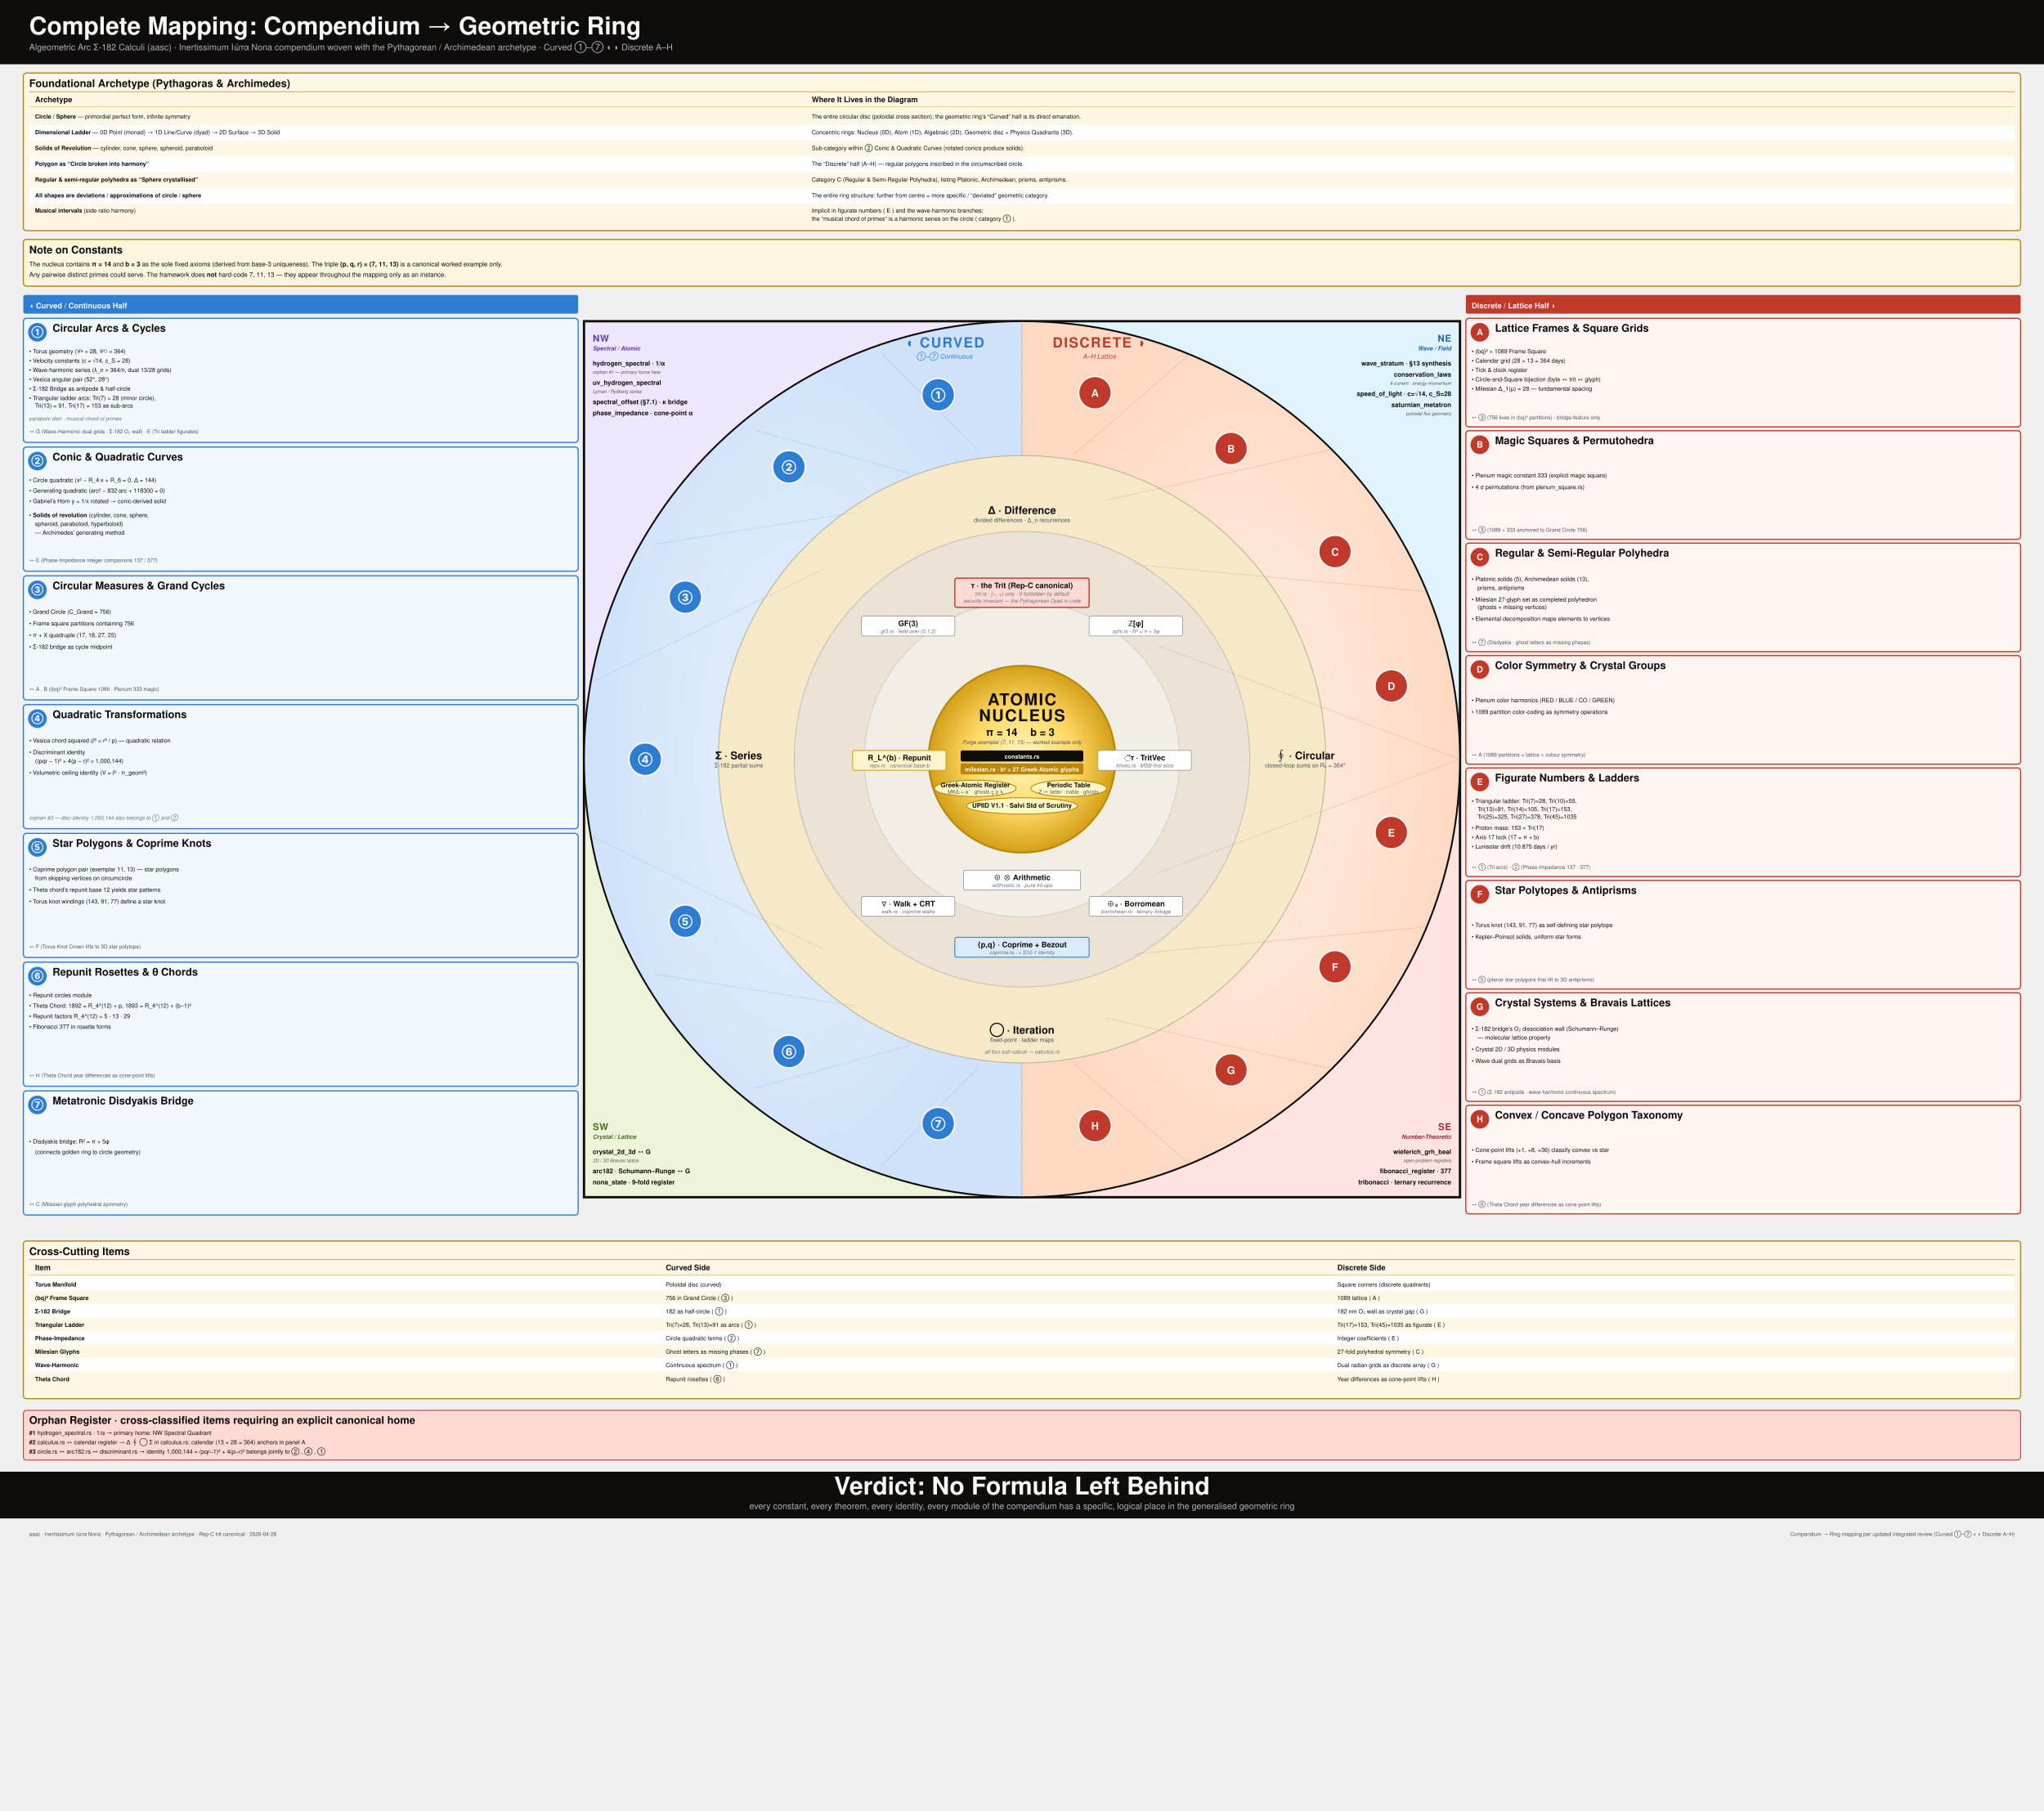
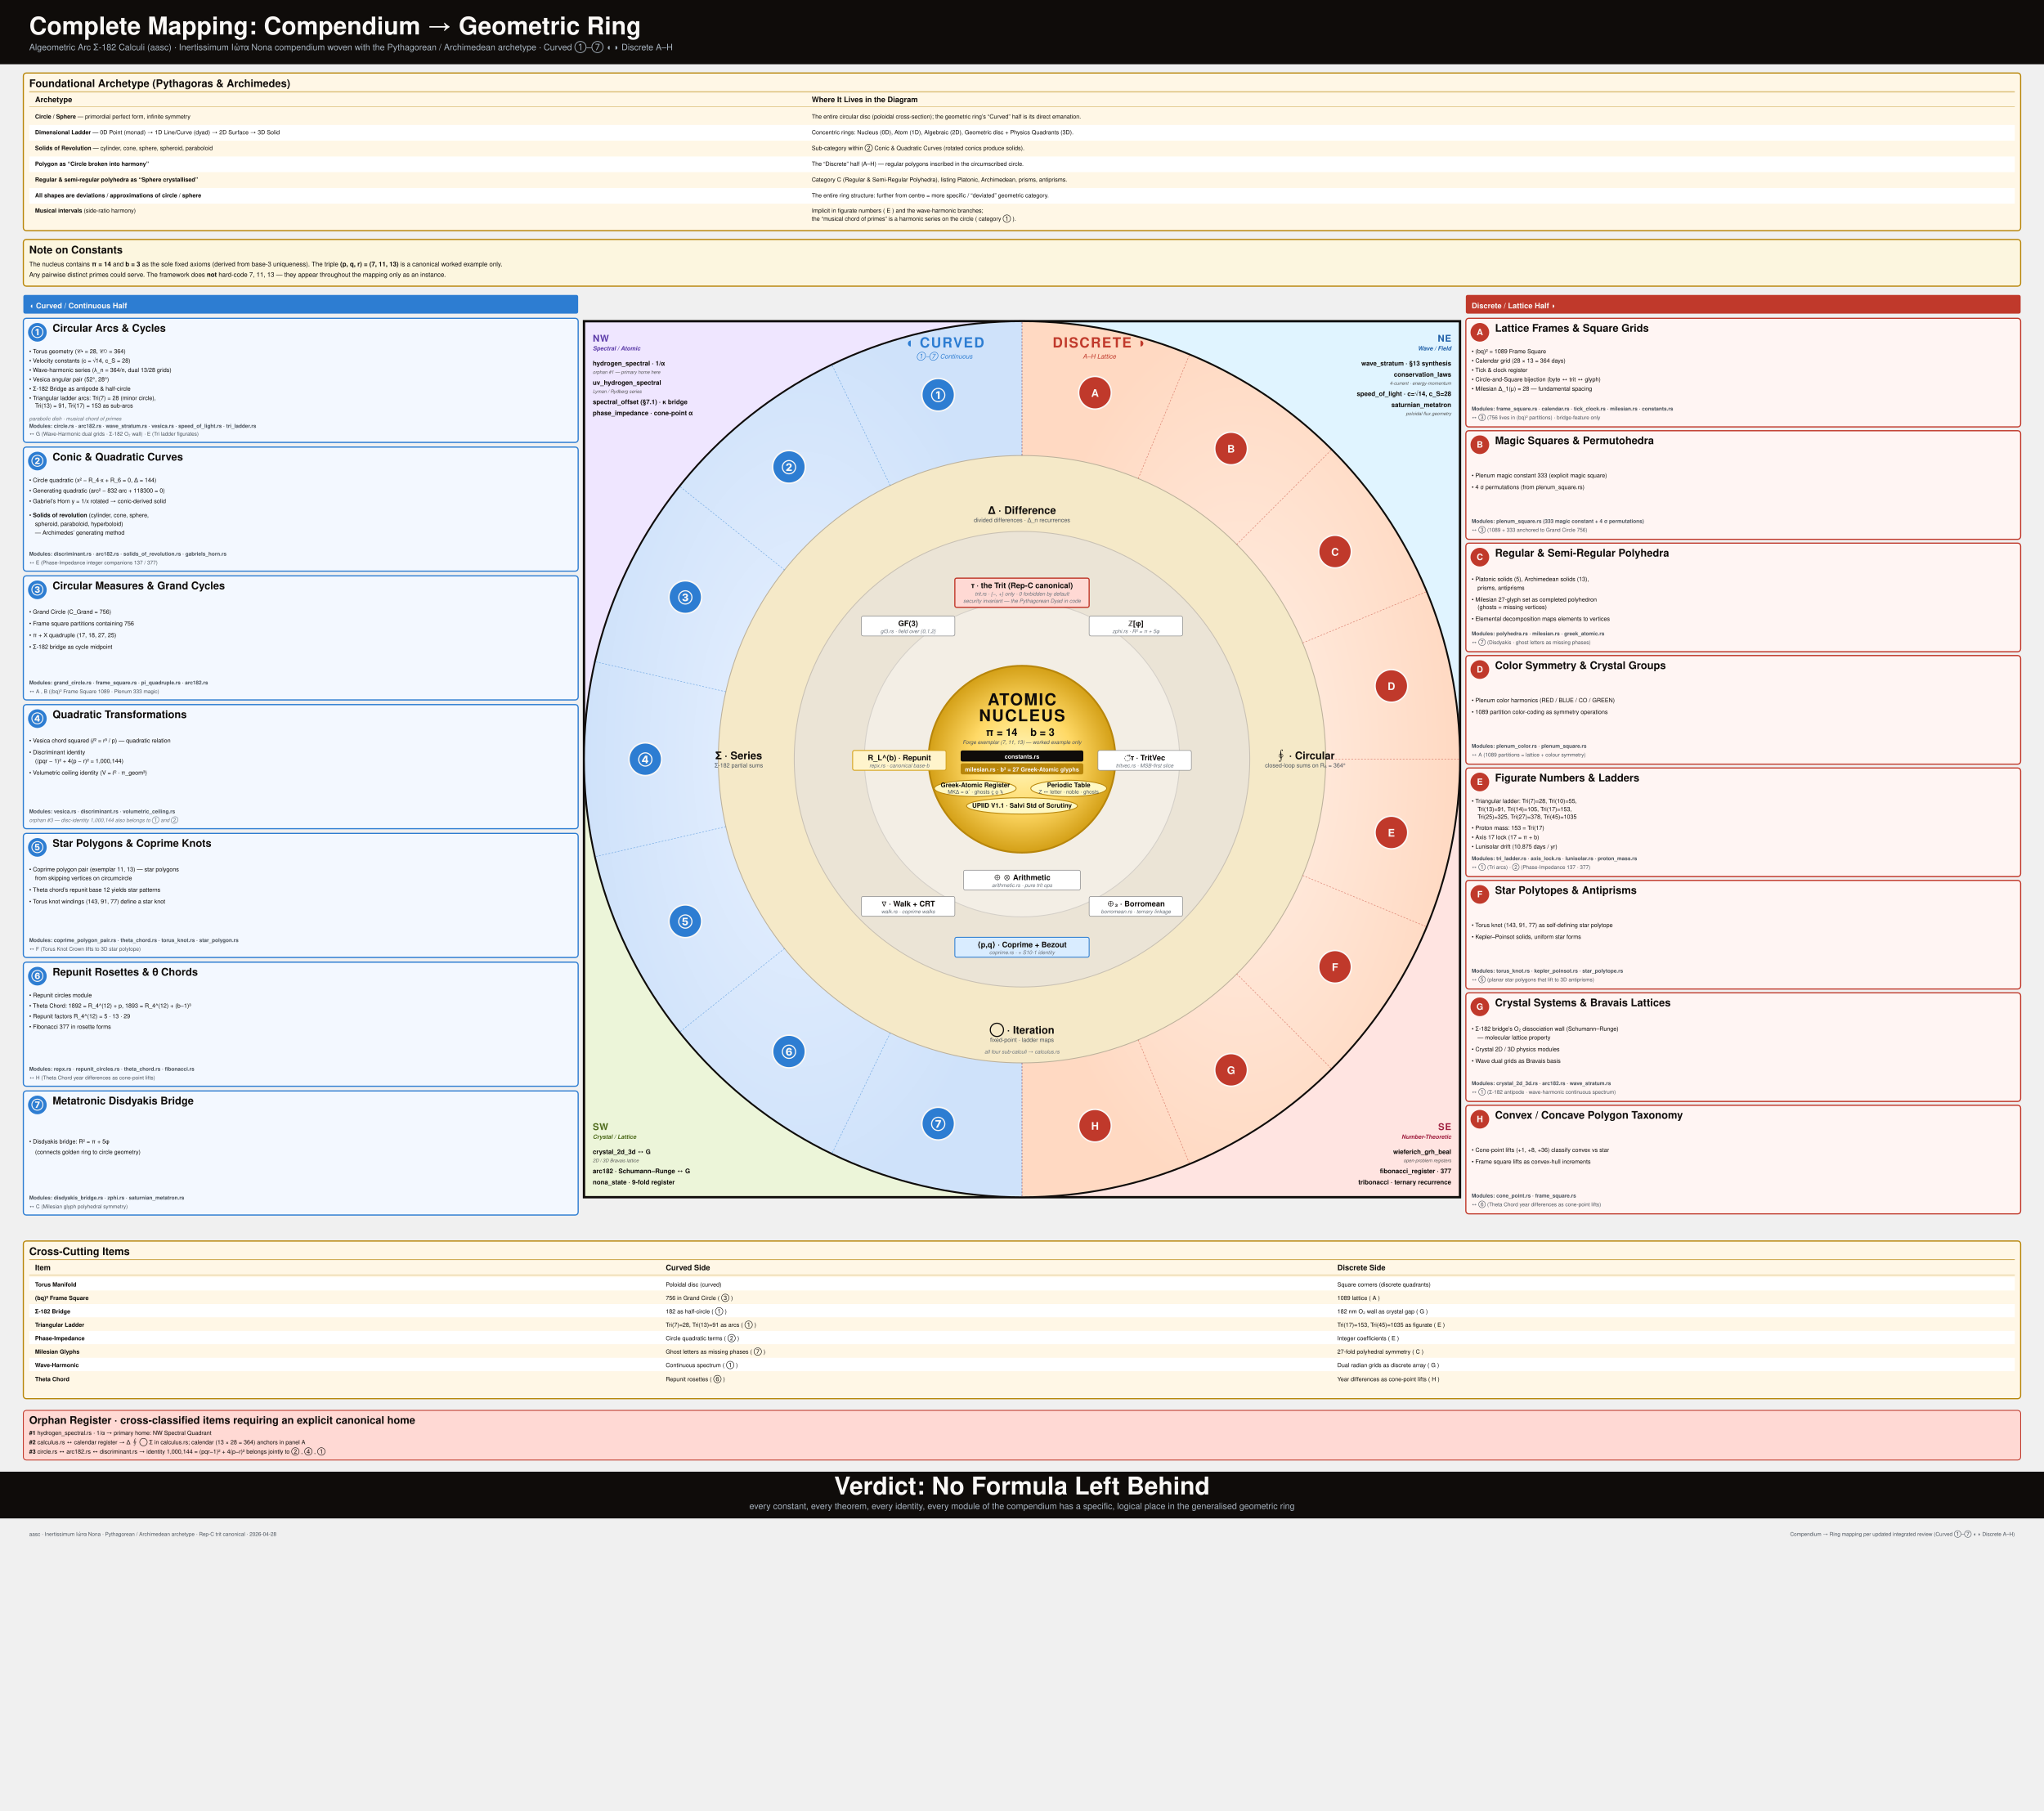
<svg xmlns="http://www.w3.org/2000/svg" viewBox="0 0 7000 6200" font-family="-apple-system, 'Segoe UI', Helvetica, Arial, sans-serif">
  <defs>
    <radialGradient id="nucGrad" cx="50%" cy="50%" r="50%">
      <stop offset="0%" stop-color="#fff8c2" />
      <stop offset="55%" stop-color="#ffd966" />
      <stop offset="100%" stop-color="#d4a017" />
    </radialGradient>
    <radialGradient id="circHalf" cx="50%" cy="50%" r="50%">
      <stop offset="0%" stop-color="#e8f1ff" />
      <stop offset="100%" stop-color="#cfe2fa" />
    </radialGradient>
    <radialGradient id="sqHalf" cx="50%" cy="50%" r="50%">
      <stop offset="0%" stop-color="#fff0e6" />
      <stop offset="100%" stop-color="#ffd9c2" />
    </radialGradient>
    <style>
      .title    { font-size: 84px; font-weight: 800; fill: #FAF8F6; }
      .subtitle { font-size: 30px; fill: #a8b4c0; }
      .h1       { font-size: 56px; font-weight: 800; fill: #0F0C0A; }
      .h2       { font-size: 36px; font-weight: 800; fill: #0F0C0A; }
      .h3       { font-size: 26px; font-weight: 800; fill: #0F0C0A; }
      .body     { font-size: 22px; fill: #0F0C0A; }
      .bullet   { font-size: 20px; fill: #0F0C0A; }
      .small    { font-size: 18px; fill: #4a525b; }
      .italic   { font-style: italic; fill: #6a727b; }

      .badgetxt { font-size: 30px; font-weight: 800; fill: #FAF8F6; }
      .discbadge { font-size: 36px; font-weight: 800; fill: #FAF8F6; }
      .badge-c  { fill: #2D7DD2; }
      .badge-d  { fill: #c0392b; }

      .panel-c  { fill: #f3f8ff; stroke: #2D7DD2; stroke-width: 4; }
      .panel-d  { fill: #fff5f3; stroke: #c0392b; stroke-width: 4; }
      .panel-x  { fill: #fff7e6; stroke: #B8860B; stroke-width: 4; }
      .panel-n  { fill: #fcf6df; stroke: #B8860B; stroke-width: 4; }

      .pill-c   { fill: #2D7DD2; }
      .pill-d   { fill: #c0392b; }
      .pilltxt  { font-size: 26px; font-weight: 800; fill: #FAF8F6; }

      .header-bg { fill: #0F0C0A; }
      .row-alt   { fill: #fff7e6; }
      .row-norm  { fill: #ffffff; }

      .verdict-bg { fill: #0F0C0A; }

      .modgreek { font-size: 26px; font-weight: 800; fill: #0F0C0A; }
      .modfile  { font-size: 18px; fill: #6a727b; font-style: italic; }
      .modbox-grey   { fill: #ffffff; stroke: #888;    stroke-width: 2; }
      .modbox-yellow { fill: #fff4cc; stroke: #d4a017; stroke-width: 3; }
      .modbox-red    { fill: #ffd9d4; stroke: #c0392b; stroke-width: 4; }
      .modbox-blue   { fill: #d9ecff; stroke: #2D7DD2; stroke-width: 3; }

      .nuctitle { font-size: 56px; font-weight: 800; fill: #0F0C0A; letter-spacing: 4px; }
      .axiom    { font-size: 36px; font-weight: 800; fill: #0F0C0A; }
      .axiomnote { font-size: 18px; fill: #4a525b; font-style: italic; }
      .nucsub   { font-size: 22px; font-weight: 700; fill: #0F0C0A; }
      .nucnote  { font-size: 18px; fill: #4a525b; }
      .nucbubble { fill: #fff8c2; stroke: #B8860B; stroke-width: 3; }

      .half     { font-size: 48px; font-weight: 800; letter-spacing: 4px; }
      .halfhint { font-size: 22px; font-style: italic; }
      .calcsub  { font-size: 36px; font-weight: 800; fill: #0F0C0A; }
      .calcname { font-size: 20px; fill: #4a525b; }

      .quadtitle { font-size: 32px; font-weight: 800; letter-spacing: 2px; }
      .quadsub   { font-size: 20px; font-weight: 700; font-style: italic; }
      .quadmod   { font-size: 22px; font-weight: 800; fill: #0F0C0A; }
      .quadfile  { font-size: 16px; fill: #555; font-style: italic; }

      .phys-nw  { fill: #efe6ff; stroke: none; }
      .phys-ne  { fill: #e0f4ff; stroke: none; }
      .phys-sw  { fill: #ecf5d9; stroke: none; }
      .phys-se  { fill: #ffe4e1; stroke: none; }
    </style>
  </defs>
  <rect class="header-bg" x="0" y="0" width="7000" height="220" />
  <text x="100" y="118" class="title">Complete Mapping: Compendium → Geometric Ring</text>
  <text x="100" y="172" class="subtitle">Algeometric Arc Σ-182 Calculi (aasc) · Inertissimum Iώτα Nona compendium woven with the Pythagorean / Archimedean archetype · Curved ①–⑦  ◖  ◗  Discrete A–H</text>
  <g transform="translate(80, 250)">
    <rect x="0" y="0" width="6840" height="540" rx="10" class="panel-x" />
    <text x="20" y="48" class="h2" fill="#B8860B">Foundational Archetype  (Pythagoras &amp; Archimedes)</text>
    <line x1="20" y1="64" x2="6820" y2="64" stroke="#B8860B" stroke-width="2" />
    <text x="40" y="100" class="h3">Archetype</text>
    <text x="2700" y="100" class="h3">Where It Lives in the Diagram</text>
    <line x1="20" y1="116" x2="6820" y2="116" stroke="#B8860B" stroke-width="1" />
    <rect x="20" y="124" width="6800" height="54" class="row-alt" />
    <text x="40" y="156" class="bullet">
      <tspan font-weight="800">Circle / Sphere</tspan> — primordial perfect form, infinite symmetry</text>
    <text x="2700" y="156" class="bullet">The entire circular disc (poloidal cross‑section); the geometric ring’s “Curved” half is its direct emanation.</text>
    <rect x="20" y="178" width="6800" height="54" class="row-norm" />
    <text x="40" y="210" class="bullet">
      <tspan font-weight="800">Dimensional Ladder</tspan> — 0D Point (monad) → 1D Line/Curve (dyad) → 2D Surface → 3D Solid</text>
    <text x="2700" y="210" class="bullet">Concentric rings: Nucleus (0D), Atom (1D), Algebraic (2D), Geometric disc + Physics Quadrants (3D).</text>
    <rect x="20" y="232" width="6800" height="54" class="row-alt" />
    <text x="40" y="264" class="bullet">
      <tspan font-weight="800">Solids of Revolution</tspan> — cylinder, cone, sphere, spheroid, paraboloid</text>
    <text x="2700" y="264" class="bullet">Sub‑category within  ② Conic &amp; Quadratic Curves  (rotated conics produce solids).</text>
    <rect x="20" y="286" width="6800" height="54" class="row-norm" />
    <text x="40" y="318" class="bullet">
      <tspan font-weight="800">Polygon as “Circle broken into harmony”</tspan>
    </text>
    <text x="2700" y="318" class="bullet">The “Discrete” half  (A–H)  — regular polygons inscribed in the circumscribed circle.</text>
    <rect x="20" y="340" width="6800" height="54" class="row-alt" />
    <text x="40" y="372" class="bullet">
      <tspan font-weight="800">Regular &amp; semi‑regular polyhedra as “Sphere crystallised”</tspan>
    </text>
    <text x="2700" y="372" class="bullet">Category  C  (Regular &amp; Semi‑Regular Polyhedra), listing Platonic, Archimedean, prisms, antiprisms.</text>
    <rect x="20" y="394" width="6800" height="54" class="row-norm" />
    <text x="40" y="426" class="bullet">
      <tspan font-weight="800">All shapes are deviations / approximations of circle / sphere</tspan>
    </text>
    <text x="2700" y="426" class="bullet">The entire ring structure: further from centre = more specific / “deviated” geometric category.</text>
    <rect x="20" y="448" width="6800" height="74" class="row-alt" />
    <text x="40" y="478" class="bullet">
      <tspan font-weight="800">Musical intervals</tspan>  (side‑ratio harmony)</text>
    <text x="2700" y="478" class="bullet">Implicit in figurate numbers ( E ) and the wave‑harmonic branches;</text>
    <text x="2700" y="506" class="bullet">the “musical chord of primes” is a harmonic series on the circle  ( category ① ).</text>
  </g>
  <g transform="translate(80, 820)">
    <rect x="0" y="0" width="6840" height="160" rx="10" class="panel-n" />
    <text x="20" y="48" class="h2" fill="#B8860B">Note on Constants</text>
    <text x="20" y="92" class="body">The nucleus contains  <tspan font-weight="800">π = 14</tspan>  and  <tspan font-weight="800">b = 3</tspan>  as the sole fixed axioms (derived from base‑3 uniqueness).  The triple  <tspan font-weight="800">(p, q, r) = (7, 11, 13)</tspan>  is a canonical worked example only.</text>
    <text x="20" y="128" class="body">Any pairwise distinct primes could serve.  The framework does <tspan font-weight="800">not</tspan> hard‑code 7, 11, 13 — they appear throughout the mapping only as an instance.</text>
  </g>
  <g transform="translate(80, 1010)">
    <rect x="0" y="0" width="1900" height="64" rx="6" class="pill-c" />
    <text x="20" y="46" class="pilltxt">◖  Curved / Continuous Half</text>
    <rect x="4940" y="0" width="1900" height="64" rx="6" class="pill-d" />
    <text x="4960" y="46" class="pilltxt">Discrete / Lattice Half  ◗</text>
  </g>
  <path class="phys-nw" d="M 2000 1100 L 3500 1100 A 1500 1500 0 0 0 2000 2600 Z" />
  <path class="phys-ne" d="M 3500 1100 L 5000 1100 L 5000 2600 A 1500 1500 0 0 0 3500 1100 Z" />
  <path class="phys-sw" d="M 3500 4100 L 2000 4100 L 2000 2600 A 1500 1500 0 0 0 3500 4100 Z" />
  <path class="phys-se" d="M 5000 2600 L 5000 4100 L 3500 4100 A 1500 1500 0 0 0 5000 2600 Z" />
  <rect x="2000" y="1100" width="3000" height="3000" fill="none" stroke="#0F0C0A" stroke-width="8" />
  <line x1="2000" y1="2600" x2="5000" y2="2600" stroke="#0F0C0A" stroke-width="3" stroke-dasharray="22 14" stroke-opacity="0.45" />
  <line x1="3500" y1="1100" x2="3500" y2="4100" stroke="#0F0C0A" stroke-width="3" stroke-dasharray="22 14" stroke-opacity="0.45" />
  <path d="M 3500 1100 A 1500 1500 0 0 0 3500 4100 L 3500 2600 Z" fill="url(#circHalf)" stroke="none" />
  <path d="M 3500 1100 A 1500 1500 0 0 1 3500 4100 L 3500 2600 Z" fill="url(#sqHalf)" stroke="none" />
  <circle cx="3500" cy="2600" r="1500" fill="none" stroke="#0F0C0A" stroke-width="6" />
  <circle cx="3500" cy="2600" r="1040" fill="#f5e9c8" stroke="#bcb19b" stroke-width="3" />
  <circle cx="3500" cy="2600" r="780" fill="#ebe4d6" stroke="#c8c0b3" stroke-width="3" />
  <circle cx="3500" cy="2600" r="540" fill="#f3eee5" stroke="#d4cfc8" stroke-width="3" />
  <circle cx="3500" cy="2600" r="320" fill="url(#nucGrad)" stroke="#B8860B" stroke-width="6" />
-   <g stroke="#2D7DD2" stroke-width="1.5" stroke-dasharray="4 4" stroke-opacity="0.55">
-     <line x1="3500" y1="1100" x2="3500" y2="1560" />
-     <line x1="3018" y1="1208" x2="3349" y2="1542" />
-     <line x1="2585" y1="1473" x2="3115" y2="1620" />
-     <line x1="2241" y1="1864" x2="2929" y2="1755" />
-     <line x1="2034" y1="2333" x2="2820" y2="1949" />
-     <line x1="2034" y1="2867" x2="2820" y2="3251" />
-     <line x1="2241" y1="3336" x2="2929" y2="3445" />
-     <line x1="2585" y1="3727" x2="3115" y2="3580" />
-     <line x1="3018" y1="3992" x2="3349" y2="3658" />
-     <line x1="3500" y1="4100" x2="3500" y2="3640" />
-   </g>
-   <g stroke="#c0392b" stroke-width="1.5" stroke-dasharray="4 4" stroke-opacity="0.55">
-     <line x1="3500" y1="1100" x2="3500" y2="1560" />
-     <line x1="4074" y1="1213" x2="3675" y2="1560" />
-     <line x1="4561" y1="1539" x2="3786" y2="1714" />
-     <line x1="4886" y1="2026" x2="3884" y2="1933" />
-     <line x1="5000" y1="2600" x2="3960" y2="2208" />
-     <line x1="5000" y1="2600" x2="3960" y2="2992" />
-     <line x1="4886" y1="3174" x2="3884" y2="3267" />
-     <line x1="4561" y1="3661" x2="3786" y2="3486" />
-     <line x1="4074" y1="3987" x2="3675" y2="3640" />
-     <line x1="3500" y1="4100" x2="3500" y2="3640" />
+   <g stroke="#2D7DD2" stroke-width="2" stroke-dasharray="6 5" stroke-opacity="0.55">
+     <line x1="3500" y1="1560" x2="3500" y2="1100" />
+     <line x1="3049" y1="1663" x2="2849" y2="1249" />
+     <line x1="2687" y1="1952" x2="2327" y2="1665" />
+     <line x1="2486" y1="2369" x2="2038" y2="2266" />
+     <line x1="2486" y1="2831" x2="2038" y2="2934" />
+     <line x1="2687" y1="3248" x2="2327" y2="3535" />
+     <line x1="3049" y1="3537" x2="2849" y2="3951" />
+     <line x1="3500" y1="3640" x2="3500" y2="4100" />
+   </g>
+   <g stroke="#c0392b" stroke-width="2" stroke-dasharray="6 5" stroke-opacity="0.55">
+     <line x1="3500" y1="1560" x2="3500" y2="1100" />
+     <line x1="3898" y1="1639" x2="4074" y2="1214" />
+     <line x1="4235" y1="1865" x2="4561" y2="1539" />
+     <line x1="4461" y1="2202" x2="4886" y2="2026" />
+     <line x1="4540" y1="2600" x2="5000" y2="2600" />
+     <line x1="4461" y1="2998" x2="4886" y2="3174" />
+     <line x1="4235" y1="3335" x2="4561" y2="3661" />
+     <line x1="3898" y1="3561" x2="4074" y2="3986" />
+     <line x1="3500" y1="3640" x2="3500" y2="4100" />
  </g>
  <g>
    <circle cx="3213" cy="1352" r="56" class="badge-c" stroke="#FAF8F6" stroke-width="5" />
    <text x="3213" y="1366" class="discbadge" text-anchor="middle">①</text>
  </g>
  <g>
    <circle cx="2702" cy="1599" r="56" class="badge-c" stroke="#FAF8F6" stroke-width="5" />
    <text x="2702" y="1613" class="discbadge" text-anchor="middle">②</text>
  </g>
  <g>
    <circle cx="2347" cy="2045" r="56" class="badge-c" stroke="#FAF8F6" stroke-width="5" />
    <text x="2347" y="2059" class="discbadge" text-anchor="middle">③</text>
  </g>
  <g>
    <circle cx="2210" cy="2600" r="56" class="badge-c" stroke="#FAF8F6" stroke-width="5" />
    <text x="2210" y="2614" class="discbadge" text-anchor="middle">④</text>
  </g>
  <g>
    <circle cx="2347" cy="3155" r="56" class="badge-c" stroke="#FAF8F6" stroke-width="5" />
    <text x="2347" y="3169" class="discbadge" text-anchor="middle">⑤</text>
  </g>
  <g>
    <circle cx="2702" cy="3601" r="56" class="badge-c" stroke="#FAF8F6" stroke-width="5" />
    <text x="2702" y="3615" class="discbadge" text-anchor="middle">⑥</text>
  </g>
  <g>
    <circle cx="3213" cy="3848" r="56" class="badge-c" stroke="#FAF8F6" stroke-width="5" />
    <text x="3213" y="3862" class="discbadge" text-anchor="middle">⑦</text>
  </g>
  <g>
    <circle cx="3750" cy="1345" r="56" class="badge-d" stroke="#FAF8F6" stroke-width="5" />
    <text x="3750" y="1359" class="discbadge" text-anchor="middle">A</text>
  </g>
  <g>
    <circle cx="4216" cy="1536" r="56" class="badge-d" stroke="#FAF8F6" stroke-width="5" />
    <text x="4216" y="1550" class="discbadge" text-anchor="middle">B</text>
  </g>
  <g>
    <circle cx="4572" cy="1889" r="56" class="badge-d" stroke="#FAF8F6" stroke-width="5" />
    <text x="4572" y="1903" class="discbadge" text-anchor="middle">C</text>
  </g>
  <g>
    <circle cx="4765" cy="2349" r="56" class="badge-d" stroke="#FAF8F6" stroke-width="5" />
    <text x="4765" y="2363" class="discbadge" text-anchor="middle">D</text>
  </g>
  <g>
    <circle cx="4765" cy="2851" r="56" class="badge-d" stroke="#FAF8F6" stroke-width="5" />
    <text x="4765" y="2865" class="discbadge" text-anchor="middle">E</text>
  </g>
  <g>
    <circle cx="4572" cy="3311" r="56" class="badge-d" stroke="#FAF8F6" stroke-width="5" />
    <text x="4572" y="3325" class="discbadge" text-anchor="middle">F</text>
  </g>
  <g>
    <circle cx="4216" cy="3664" r="56" class="badge-d" stroke="#FAF8F6" stroke-width="5" />
    <text x="4216" y="3678" class="discbadge" text-anchor="middle">G</text>
  </g>
  <g>
    <circle cx="3750" cy="3855" r="56" class="badge-d" stroke="#FAF8F6" stroke-width="5" />
    <text x="3750" y="3869" class="discbadge" text-anchor="middle">H</text>
  </g>
  <text x="3235" y="1190" class="half" fill="#2D7DD2" text-anchor="middle">◖ CURVED</text>
  <text x="3235" y="1228" class="halfhint" fill="#2D7DD2" text-anchor="middle">①–⑦  Continuous</text>
  <text x="3765" y="1190" class="half" fill="#c0392b" text-anchor="middle">DISCRETE ◗</text>
  <text x="3765" y="1228" class="halfhint" fill="#c0392b" text-anchor="middle">A–H  Lattice</text>
  <g>
    <text x="3500" y="2415" class="nuctitle" text-anchor="middle">ATOMIC</text>
    <text x="3500" y="2470" class="nuctitle" text-anchor="middle">NUCLEUS</text>
    <text x="3430" y="2520" class="axiom" text-anchor="middle">π = 14</text>
    <text x="3570" y="2520" class="axiom" text-anchor="middle">b = 3</text>
    <text x="3500" y="2548" class="axiomnote" text-anchor="middle">Forge exemplar (7, 11, 13) — worked example only</text>
    <rect x="3290" y="2570" width="420" height="38" rx="6" fill="#0F0C0A" />
    <text x="3500" y="2598" text-anchor="middle" fill="#FAF8F6" font-size="20" font-weight="800">constants.rs</text>
    <rect x="3290" y="2614" width="420" height="38" rx="6" fill="#B8860B" />
    <text x="3500" y="2642" text-anchor="middle" fill="#FAF8F6" font-size="20" font-weight="800">milesian.rs · b³ = 27 Greek-Atomic glyphs</text>
    <ellipse cx="3340" cy="2700" rx="140" ry="28" class="nucbubble" />
    <text x="3340" y="2696" class="nucsub" text-anchor="middle">Greek-Atomic Register</text>
    <text x="3340" y="2718" class="nucnote" text-anchor="middle">ΜΚΔ = α΄  ·  ghosts ϛ ϙ ϡ</text>
    <ellipse cx="3660" cy="2700" rx="130" ry="28" class="nucbubble" />
    <text x="3660" y="2696" class="nucsub" text-anchor="middle">Periodic Table</text>
    <text x="3660" y="2718" class="nucnote" text-anchor="middle">Z ↔ letter · noble · ghosts</text>
    <ellipse cx="3500" cy="2760" rx="190" ry="28" class="nucbubble" />
    <text x="3500" y="2766" class="nucsub" text-anchor="middle">UPIID V1.1 · Salvi Std of Scrutiny</text>
  </g>
  <g>
    <rect class="modbox-red" x="3270" y="1980" width="460" height="100" rx="6" />
    <text x="3500" y="2014" class="modgreek" text-anchor="middle">τ · the Trit (Rep-C canonical)</text>
    <text x="3500" y="2040" class="modfile" text-anchor="middle">trit.rs · {−, +} only · 0 forbidden by default</text>
    <text x="3500" y="2064" class="modfile" text-anchor="middle">security invariant — the Pythagorean Dyad in code</text>
    <rect class="modbox-grey" x="3760" y="2570" width="320" height="68" rx="6" />
    <text x="3920" y="2604" class="modgreek" text-anchor="middle">⃗τ · TritVec</text>
    <text x="3920" y="2628" class="modfile" text-anchor="middle">tritvec.rs · MSB-first slice</text>
    <rect class="modbox-grey" x="3300" y="2980" width="400" height="68" rx="6" />
    <text x="3500" y="3014" class="modgreek" text-anchor="middle">⊕ ⊗ Arithmetic</text>
    <text x="3500" y="3038" class="modfile" text-anchor="middle">arithmetic.rs · pure trit ops</text>
    <rect class="modbox-yellow" x="2920" y="2570" width="320" height="68" rx="6" />
    <text x="3080" y="2604" class="modgreek" text-anchor="middle">R_L^(b) · Repunit</text>
    <text x="3080" y="2628" class="modfile" text-anchor="middle">repx.rs · canonical base-b</text>
  </g>
  <g>
    <rect class="modbox-grey" x="2950" y="2110" width="320" height="68" rx="6" />
    <text x="3110" y="2144" class="modgreek" text-anchor="middle">GF(3)</text>
    <text x="3110" y="2168" class="modfile" text-anchor="middle">gf3.rs · field over {0,1,2}</text>
    <rect class="modbox-grey" x="3730" y="2110" width="320" height="68" rx="6" />
    <text x="3890" y="2144" class="modgreek" text-anchor="middle">ℤ[φ]</text>
    <text x="3890" y="2168" class="modfile" text-anchor="middle">zphi.rs · R² = π + 5φ</text>
    <rect class="modbox-grey" x="3730" y="3070" width="320" height="68" rx="6" />
    <text x="3890" y="3104" class="modgreek" text-anchor="middle">⊕₃ · Borromean</text>
    <text x="3890" y="3128" class="modfile" text-anchor="middle">borromean.rs · ternary linkage</text>
    <rect class="modbox-blue" x="3270" y="3210" width="460" height="68" rx="6" />
    <text x="3500" y="3244" class="modgreek" text-anchor="middle">⟨p,q⟩ · Coprime + Bezout</text>
    <text x="3500" y="3268" class="modfile" text-anchor="middle">coprime.rs · + S10-1 identity</text>
    <rect class="modbox-grey" x="2950" y="3070" width="320" height="68" rx="6" />
    <text x="3110" y="3104" class="modgreek" text-anchor="middle">∇ · Walk + CRT</text>
    <text x="3110" y="3128" class="modfile" text-anchor="middle">walk.rs · coprime walks</text>
  </g>
  <g>
    <text x="3500" y="1760" class="calcsub" text-anchor="middle">Δ · Difference</text>
    <text x="3500" y="1788" class="calcname" text-anchor="middle">divided differences · Δ_n recurrences</text>
    <text x="4470" y="2600" class="calcsub" text-anchor="middle">∮ · Circular</text>
    <text x="4470" y="2628" class="calcname" text-anchor="middle">closed-loop sums on R₆ = 364°</text>
    <text x="3500" y="3540" class="calcsub" text-anchor="middle">◯ · Iteration</text>
    <text x="3500" y="3568" class="calcname" text-anchor="middle">fixed-point · ladder maps</text>
    <text x="2530" y="2600" class="calcsub" text-anchor="middle">Σ · Series</text>
    <text x="2530" y="2628" class="calcname" text-anchor="middle">Σ-182 partial sums</text>
    <text x="3500" y="3608" class="modfile" text-anchor="middle">all four sub-calculi → calculus.rs</text>
  </g>
  <g>
    <text x="2030" y="1170" class="quadtitle" fill="#5b3aa8">NW</text>
    <text x="2030" y="1200" class="quadsub" fill="#5b3aa8">Spectral / Atomic</text>
    <text x="2030" y="1252" class="quadmod">hydrogen_spectral · 1/α</text>
    <text x="2030" y="1280" class="quadfile">orphan #1 — primary home here</text>
    <text x="2030" y="1318" class="quadmod">uv_hydrogen_spectral</text>
    <text x="2030" y="1346" class="quadfile">Lyman / Rydberg series</text>
    <text x="2030" y="1384" class="quadmod">spectral_offset (§7.1) · κ bridge</text>
    <text x="2030" y="1422" class="quadmod">phase_impedance · cone-point α</text>
  </g>
  <g>
    <text x="4970" y="1170" class="quadtitle" fill="#1f5fa8" text-anchor="end">NE</text>
    <text x="4970" y="1200" class="quadsub" fill="#1f5fa8" text-anchor="end">Wave / Field</text>
    <text x="4970" y="1252" class="quadmod" text-anchor="end">wave_stratum · §13 synthesis</text>
    <text x="4970" y="1290" class="quadmod" text-anchor="end">conservation_laws</text>
    <text x="4970" y="1318" class="quadfile" text-anchor="end">4-current · energy-momentum</text>
    <text x="4970" y="1356" class="quadmod" text-anchor="end">speed_of_light · c=√14, c_S=28</text>
    <text x="4970" y="1394" class="quadmod" text-anchor="end">saturnian_metatron</text>
    <text x="4970" y="1422" class="quadfile" text-anchor="end">poloidal flux geometry</text>
  </g>
  <g>
    <text x="2030" y="3870" class="quadtitle" fill="#4d6a1a">SW</text>
    <text x="2030" y="3900" class="quadsub" fill="#4d6a1a">Crystal / Lattice</text>
    <text x="2030" y="3952" class="quadmod">crystal_2d_3d  ↔ G</text>
    <text x="2030" y="3980" class="quadfile">2D / 3D Bravais lattice</text>
    <text x="2030" y="4018" class="quadmod">arc182 · Schumann–Runge  ↔ G</text>
    <text x="2030" y="4056" class="quadmod">nona_state · 9-fold register</text>
  </g>
  <g>
    <text x="4970" y="3870" class="quadtitle" fill="#a02040" text-anchor="end">SE</text>
    <text x="4970" y="3900" class="quadsub" fill="#a02040" text-anchor="end">Number-Theoretic</text>
    <text x="4970" y="3952" class="quadmod" text-anchor="end">wieferich_grh_beal</text>
    <text x="4970" y="3980" class="quadfile" text-anchor="end">open-problem registers</text>
    <text x="4970" y="4018" class="quadmod" text-anchor="end">fibonacci_register · 377</text>
    <text x="4970" y="4056" class="quadmod" text-anchor="end">tribonacci · ternary recurrence</text>
  </g>
  <g transform="translate(80, 1090)">
    <rect x="0" y="0" width="1900" height="425" rx="10" class="panel-c" />
    <circle cx="48" cy="48" r="32" class="badge-c" />
    <text x="48" y="58" class="badgetxt" text-anchor="middle">①</text>
    <text x="100" y="46" class="h2">Circular Arcs &amp; Cycles</text>
    <text x="20" y="120" class="bullet">• Torus geometry (𝒞• = 28, 𝒞○ = 364)</text>
    <text x="20" y="152" class="bullet">• Velocity constants (c = √14, c_S = 28)</text>
    <text x="20" y="184" class="bullet">• Wave‑harmonic series (λ_n = 364/n, dual 13/28 grids)</text>
    <text x="20" y="216" class="bullet">• Vesica angular pair (52°, 28°)</text>
    <text x="20" y="248" class="bullet">• Σ‑182 Bridge as antipode &amp; half‑circle</text>
    <text x="20" y="280" class="bullet">• Triangular ladder arcs:  Tri(7) = 28 (minor circle),</text>
    <text x="20" y="306" class="bullet">
      <tspan x="40">Tri(13) = 91, Tri(17) = 153  as sub‑arcs</tspan>
    </text>
    <text x="20" y="350" class="small italic">parabolic dish · musical chord of primes</text>
-     <text x="20" y="394" class="small">↔ G (Wave-Harmonic dual grids · Σ-182 O₂ wall)  ·  E (Tri ladder figurates)</text>
+     <text x="20" y="375" class="small" font-weight="700" fill="#2D7DD2">Modules:  circle.rs · arc182.rs · wave_stratum.rs · vesica.rs · speed_of_light.rs · tri_ladder.rs</text>
+     <text x="20" y="402" class="small">↔ G (Wave-Harmonic dual grids · Σ-182 O₂ wall)  ·  E (Tri ladder figurates)</text>
  </g>
  <g transform="translate(80, 1531)">
    <rect x="0" y="0" width="1900" height="425" rx="10" class="panel-c" />
    <circle cx="48" cy="48" r="32" class="badge-c" />
    <text x="48" y="58" class="badgetxt" text-anchor="middle">②</text>
    <text x="100" y="46" class="h2">Conic &amp; Quadratic Curves</text>
    <text x="20" y="120" class="bullet">• Circle quadratic (x² − R_4·x + R_6 = 0,  Δ = 144)</text>
    <text x="20" y="156" class="bullet">• Generating quadratic (arc² − 832·arc + 118300 = 0)</text>
    <text x="20" y="192" class="bullet">• Gabriel’s Horn  y = 1/x  rotated → conic-derived solid</text>
    <text x="20" y="240" class="bullet">• <tspan font-weight="800">Solids of revolution</tspan>  (cylinder, cone, sphere,</text>
    <text x="20" y="270" class="bullet">
      <tspan x="40">spheroid, paraboloid, hyperboloid)</tspan>
    </text>
    <text x="20" y="300" class="bullet">
      <tspan x="40">— Archimedes’ generating method</tspan>
    </text>
-     <text x="20" y="394" class="small">↔ E  (Phase-Impedance integer companions 137 / 377)</text>
+     <text x="20" y="372" class="small" font-weight="700" fill="#2D7DD2">Modules:  discriminant.rs · arc182.rs · solids_of_revolution.rs · gabriels_horn.rs</text>
+     <text x="20" y="402" class="small">↔ E  (Phase-Impedance integer companions 137 / 377)</text>
  </g>
  <g transform="translate(80, 1972)">
    <rect x="0" y="0" width="1900" height="425" rx="10" class="panel-c" />
    <circle cx="48" cy="48" r="32" class="badge-c" />
    <text x="48" y="58" class="badgetxt" text-anchor="middle">③</text>
    <text x="100" y="46" class="h2">Circular Measures &amp; Grand Cycles</text>
    <text x="20" y="130" class="bullet">• Grand Circle (C_Grand = 756)</text>
    <text x="20" y="170" class="bullet">• Frame square partitions containing 756</text>
    <text x="20" y="210" class="bullet">• π + X quadruple (17, 18, 27, 25)</text>
    <text x="20" y="250" class="bullet">• Σ‑182 bridge as cycle midpoint</text>
-     <text x="20" y="394" class="small">↔ A , B  ((bq)² Frame Square 1089 · Plenum 333 magic)</text>
+     <text x="20" y="372" class="small" font-weight="700" fill="#2D7DD2">Modules:  grand_circle.rs · frame_square.rs · pi_quadruple.rs · arc182.rs</text>
+     <text x="20" y="402" class="small">↔ A , B  ((bq)² Frame Square 1089 · Plenum 333 magic)</text>
  </g>
  <g transform="translate(80, 2413)">
    <rect x="0" y="0" width="1900" height="425" rx="10" class="panel-c" />
    <circle cx="48" cy="48" r="32" class="badge-c" />
    <text x="48" y="58" class="badgetxt" text-anchor="middle">④</text>
    <text x="100" y="46" class="h2">Quadratic Transformations</text>
    <text x="20" y="130" class="bullet">• Vesica chord squared  (ℓ² = r³ / p)  — quadratic relation</text>
    <text x="20" y="170" class="bullet">• Discriminant identity</text>
    <text x="20" y="200" class="bullet">
      <tspan x="40">((pqr − 1)² + 4(p − r)² = 1,000,144)</tspan>
    </text>
    <text x="20" y="240" class="bullet">• Volumetric ceiling identity  (V = ℓ² · π_geom³)</text>
-     <text x="20" y="394" class="small italic">orphan #3 — disc-identity 1,000,144 also belongs to ① and ②</text>
+     <text x="20" y="372" class="small" font-weight="700" fill="#2D7DD2">Modules:  vesica.rs · discriminant.rs · volumetric_ceiling.rs</text>
+     <text x="20" y="402" class="small italic">orphan #3 — disc-identity 1,000,144 also belongs to ① and ②</text>
  </g>
  <g transform="translate(80, 2854)">
    <rect x="0" y="0" width="1900" height="425" rx="10" class="panel-c" />
    <circle cx="48" cy="48" r="32" class="badge-c" />
    <text x="48" y="58" class="badgetxt" text-anchor="middle">⑤</text>
    <text x="100" y="46" class="h2">Star Polygons &amp; Coprime Knots</text>
    <text x="20" y="130" class="bullet">• Coprime polygon pair  (exemplar 11, 13)  — star polygons</text>
    <text x="20" y="160" class="bullet">
      <tspan x="40">from skipping vertices on circumcircle</tspan>
    </text>
    <text x="20" y="200" class="bullet">• Theta chord’s repunit base 12 yields star patterns</text>
    <text x="20" y="240" class="bullet">• Torus knot windings  (143, 91, 77)  define a star knot</text>
-     <text x="20" y="394" class="small">↔ F  (Torus Knot Crown lifts to 3D star polytope)</text>
+     <text x="20" y="372" class="small" font-weight="700" fill="#2D7DD2">Modules:  coprime_polygon_pair.rs · theta_chord.rs · torus_knot.rs · star_polygon.rs</text>
+     <text x="20" y="402" class="small">↔ F  (Torus Knot Crown lifts to 3D star polytope)</text>
  </g>
  <g transform="translate(80, 3295)">
    <rect x="0" y="0" width="1900" height="425" rx="10" class="panel-c" />
    <circle cx="48" cy="48" r="32" class="badge-c" />
    <text x="48" y="58" class="badgetxt" text-anchor="middle">⑥</text>
    <text x="100" y="46" class="h2">Repunit Rosettes &amp; θ Chords</text>
    <text x="20" y="120" class="bullet">• Repunit circles module</text>
    <text x="20" y="156" class="bullet">• Theta Chord:  1892 = R_4^(12) + p,  1893 = R_4^(12) + (b−1)³</text>
    <text x="20" y="192" class="bullet">• Repunit factors  R_4^(12) = 5 · 13 · 29</text>
    <text x="20" y="228" class="bullet">• Fibonacci 377 in rosette forms</text>
-     <text x="20" y="394" class="small">↔ H  (Theta Chord year differences as cone-point lifts)</text>
+     <text x="20" y="372" class="small" font-weight="700" fill="#2D7DD2">Modules:  repx.rs · repunit_circles.rs · theta_chord.rs · fibonacci.rs</text>
+     <text x="20" y="402" class="small">↔ H  (Theta Chord year differences as cone-point lifts)</text>
  </g>
  <g transform="translate(80, 3736)">
    <rect x="0" y="0" width="1900" height="425" rx="10" class="panel-c" />
    <circle cx="48" cy="48" r="32" class="badge-c" />
    <text x="48" y="58" class="badgetxt" text-anchor="middle">⑦</text>
    <text x="100" y="46" class="h2">Metatronic Disdyakis Bridge</text>
    <text x="20" y="180" class="bullet">• Disdyakis bridge:   R² = π + 5φ</text>
    <text x="20" y="216" class="bullet">
      <tspan x="40">(connects golden ring to circle geometry)</tspan>
    </text>
-     <text x="20" y="394" class="small">↔ C  (Milesian glyph polyhedral symmetry)</text>
+     <text x="20" y="372" class="small" font-weight="700" fill="#2D7DD2">Modules:  disdyakis_bridge.rs · zphi.rs · saturnian_metatron.rs</text>
+     <text x="20" y="402" class="small">↔ C  (Milesian glyph polyhedral symmetry)</text>
  </g>
  <g transform="translate(5020, 1090)">
    <rect x="0" y="0" width="1900" height="372" rx="10" class="panel-d" />
    <circle cx="48" cy="48" r="32" class="badge-d" />
    <text x="48" y="58" class="badgetxt" text-anchor="middle">A</text>
    <text x="100" y="46" class="h2">Lattice Frames &amp; Square Grids</text>
    <text x="20" y="120" class="bullet">• (bq)² = 1089 Frame Square</text>
    <text x="20" y="152" class="bullet">• Calendar grid  (28 × 13 = 364 days)</text>
    <text x="20" y="184" class="bullet">• Tick &amp; clock register</text>
    <text x="20" y="216" class="bullet">• Circle‑and‑Square bijection (byte ↔ trit ↔ glyph)</text>
    <text x="20" y="248" class="bullet">• Milesian Δ_1(μ) = 28 — fundamental spacing</text>
+     <text x="20" y="316" class="small" font-weight="700" fill="#c0392b">Modules:  frame_square.rs · calendar.rs · tick_clock.rs · milesian.rs · constants.rs</text>
    <text x="20" y="346" class="small">↔ ③ (756 lives in (bq)² partitions)  ·  bridge-feature only</text>
  </g>
  <g transform="translate(5020, 1475)">
    <rect x="0" y="0" width="1900" height="372" rx="10" class="panel-d" />
    <circle cx="48" cy="48" r="32" class="badge-d" />
    <text x="48" y="58" class="badgetxt" text-anchor="middle">B</text>
    <text x="100" y="46" class="h2">Magic Squares &amp; Permutohedra</text>
    <text x="20" y="160" class="bullet">• Plenum magic constant 333  (explicit magic square)</text>
    <text x="20" y="200" class="bullet">• 4 σ permutations  (from plenum_square.rs)</text>
+     <text x="20" y="316" class="small" font-weight="700" fill="#c0392b">Modules:  plenum_square.rs  (333 magic constant + 4 σ permutations)</text>
    <text x="20" y="346" class="small">↔ ③  (1089 + 333 anchored to Grand Circle 756)</text>
  </g>
  <g transform="translate(5020, 1860)">
    <rect x="0" y="0" width="1900" height="372" rx="10" class="panel-d" />
    <circle cx="48" cy="48" r="32" class="badge-d" />
    <text x="48" y="58" class="badgetxt" text-anchor="middle">C</text>
    <text x="100" y="46" class="h2">Regular &amp; Semi‑Regular Polyhedra</text>
    <text x="20" y="130" class="bullet">• Platonic solids (5),  Archimedean solids (13),</text>
    <text x="20" y="160" class="bullet">
      <tspan x="40">prisms,  antiprisms</tspan>
    </text>
    <text x="20" y="200" class="bullet">• Milesian 27‑glyph set as completed polyhedron</text>
    <text x="20" y="226" class="bullet">
      <tspan x="40">(ghosts = missing vertices)</tspan>
    </text>
    <text x="20" y="266" class="bullet">• Elemental decomposition maps elements to vertices</text>
+     <text x="20" y="316" class="small" font-weight="700" fill="#c0392b">Modules:  polyhedra.rs · milesian.rs · greek_atomic.rs</text>
    <text x="20" y="346" class="small">↔ ⑦  (Disdyakis · ghost letters as missing phases)</text>
  </g>
  <g transform="translate(5020, 2245)">
    <rect x="0" y="0" width="1900" height="372" rx="10" class="panel-d" />
    <circle cx="48" cy="48" r="32" class="badge-d" />
    <text x="48" y="58" class="badgetxt" text-anchor="middle">D</text>
    <text x="100" y="46" class="h2">Color Symmetry &amp; Crystal Groups</text>
    <text x="20" y="160" class="bullet">• Plenum color harmonics  (RED / BLUE / CO / GREEN)</text>
    <text x="20" y="200" class="bullet">• 1089 partition color‑coding as symmetry operations</text>
+     <text x="20" y="316" class="small" font-weight="700" fill="#c0392b">Modules:  plenum_color.rs · plenum_square.rs</text>
    <text x="20" y="346" class="small">↔ A  (1089 partitions = lattice + colour symmetry)</text>
  </g>
  <g transform="translate(5020, 2630)">
    <rect x="0" y="0" width="1900" height="372" rx="10" class="panel-d" />
    <circle cx="48" cy="48" r="32" class="badge-d" />
    <text x="48" y="58" class="badgetxt" text-anchor="middle">E</text>
    <text x="100" y="46" class="h2">Figurate Numbers &amp; Ladders</text>
    <text x="20" y="120" class="bullet">• Triangular ladder:  Tri(7)=28, Tri(10)=55,</text>
    <text x="20" y="148" class="bullet">
      <tspan x="40">Tri(13)=91, Tri(14)=105, Tri(17)=153,</tspan>
    </text>
    <text x="20" y="174" class="bullet">
      <tspan x="40">Tri(25)=325, Tri(27)=378, Tri(45)=1035</tspan>
    </text>
    <text x="20" y="212" class="bullet">• Proton mass:  153 = Tri(17)</text>
    <text x="20" y="244" class="bullet">• Axis 17 lock  (17 = π + b)</text>
    <text x="20" y="276" class="bullet">• Lunisolar drift  (10.875 days / yr)</text>
+     <text x="20" y="316" class="small" font-weight="700" fill="#c0392b">Modules:  tri_ladder.rs · axis_lock.rs · lunisolar.rs · proton_mass.rs</text>
    <text x="20" y="346" class="small">↔ ① (Tri arcs)  ·  ② (Phase-Impedance 137 · 377)</text>
  </g>
  <g transform="translate(5020, 3015)">
    <rect x="0" y="0" width="1900" height="372" rx="10" class="panel-d" />
    <circle cx="48" cy="48" r="32" class="badge-d" />
    <text x="48" y="58" class="badgetxt" text-anchor="middle">F</text>
    <text x="100" y="46" class="h2">Star Polytopes &amp; Antiprisms</text>
    <text x="20" y="160" class="bullet">• Torus knot  (143, 91, 77)  as self-defining star polytope</text>
    <text x="20" y="200" class="bullet">• Kepler–Poinsot solids,  uniform star forms</text>
+     <text x="20" y="316" class="small" font-weight="700" fill="#c0392b">Modules:  torus_knot.rs · kepler_poinsot.rs · star_polytope.rs</text>
    <text x="20" y="346" class="small">↔ ⑤  (planar star polygons that lift to 3D antiprisms)</text>
  </g>
  <g transform="translate(5020, 3400)">
    <rect x="0" y="0" width="1900" height="372" rx="10" class="panel-d" />
    <circle cx="48" cy="48" r="32" class="badge-d" />
    <text x="48" y="58" class="badgetxt" text-anchor="middle">G</text>
    <text x="100" y="46" class="h2">Crystal Systems &amp; Bravais Lattices</text>
    <text x="20" y="130" class="bullet">• Σ‑182 bridge’s O₂ dissociation wall  (Schumann–Runge)</text>
    <text x="20" y="160" class="bullet">
      <tspan x="40">— molecular lattice property</tspan>
    </text>
    <text x="20" y="200" class="bullet">• Crystal 2D / 3D physics modules</text>
    <text x="20" y="240" class="bullet">• Wave dual grids as Bravais basis</text>
+     <text x="20" y="316" class="small" font-weight="700" fill="#c0392b">Modules:  crystal_2d_3d.rs · arc182.rs · wave_stratum.rs</text>
    <text x="20" y="346" class="small">↔ ① (Σ‑182 antipode · wave-harmonic continuous spectrum)</text>
  </g>
  <g transform="translate(5020, 3785)">
    <rect x="0" y="0" width="1900" height="372" rx="10" class="panel-d" />
    <circle cx="48" cy="48" r="32" class="badge-d" />
    <text x="48" y="58" class="badgetxt" text-anchor="middle">H</text>
    <text x="100" y="46" class="h2">Convex / Concave Polygon Taxonomy</text>
    <text x="20" y="160" class="bullet">• Cone‑point lifts  (+1, +8, +36)  classify convex vs star</text>
    <text x="20" y="200" class="bullet">• Frame square lifts as convex‑hull increments</text>
+     <text x="20" y="316" class="small" font-weight="700" fill="#c0392b">Modules:  cone_point.rs · frame_square.rs</text>
    <text x="20" y="346" class="small">↔ ⑥  (Theta Chord year differences as cone-point lifts)</text>
  </g>
  <g transform="translate(80, 4250)">
    <rect x="0" y="0" width="6840" height="540" rx="10" class="panel-x" />
    <text x="20" y="48" class="h2" fill="#B8860B">Cross‑Cutting Items</text>
    <line x1="20" y1="64" x2="6820" y2="64" stroke="#B8860B" stroke-width="2" />
    <text x="40" y="100" class="h3">Item</text>
    <text x="2200" y="100" class="h3">Curved Side</text>
    <text x="4500" y="100" class="h3">Discrete Side</text>
    <line x1="20" y1="116" x2="6820" y2="116" stroke="#B8860B" stroke-width="1" />
    <rect x="20" y="124" width="6800" height="46" class="row-norm" />
    <text x="40" y="156" class="bullet">
      <tspan font-weight="800">Torus Manifold</tspan>
    </text>
    <text x="2200" y="156" class="bullet">Poloidal disc  (curved)</text>
    <text x="4500" y="156" class="bullet">Square corners  (discrete quadrants)</text>
    <rect x="20" y="170" width="6800" height="46" class="row-alt" />
    <text x="40" y="202" class="bullet">
      <tspan font-weight="800">(bq)² Frame Square</tspan>
    </text>
    <text x="2200" y="202" class="bullet">756 in Grand Circle  ( ③ )</text>
    <text x="4500" y="202" class="bullet">1089 lattice  ( A )</text>
    <rect x="20" y="216" width="6800" height="46" class="row-norm" />
    <text x="40" y="248" class="bullet">
      <tspan font-weight="800">Σ‑182 Bridge</tspan>
    </text>
    <text x="2200" y="248" class="bullet">182 as half‑circle  ( ① )</text>
    <text x="4500" y="248" class="bullet">182 nm O₂ wall as crystal gap  ( G )</text>
    <rect x="20" y="262" width="6800" height="46" class="row-alt" />
    <text x="40" y="294" class="bullet">
      <tspan font-weight="800">Triangular Ladder</tspan>
    </text>
    <text x="2200" y="294" class="bullet">Tri(7)=28, Tri(13)=91 as arcs  ( ① )</text>
    <text x="4500" y="294" class="bullet">Tri(17)=153, Tri(45)=1035 as figurate  ( E )</text>
    <rect x="20" y="308" width="6800" height="46" class="row-norm" />
    <text x="40" y="340" class="bullet">
      <tspan font-weight="800">Phase‑Impedance</tspan>
    </text>
    <text x="2200" y="340" class="bullet">Circle quadratic terms  ( ② )</text>
    <text x="4500" y="340" class="bullet">Integer coefficients  ( E )</text>
    <rect x="20" y="354" width="6800" height="46" class="row-alt" />
    <text x="40" y="386" class="bullet">
      <tspan font-weight="800">Milesian Glyphs</tspan>
    </text>
    <text x="2200" y="386" class="bullet">Ghost letters as missing phases  ( ⑦ )</text>
    <text x="4500" y="386" class="bullet">27‑fold polyhedral symmetry  ( C )</text>
    <rect x="20" y="400" width="6800" height="46" class="row-norm" />
    <text x="40" y="432" class="bullet">
      <tspan font-weight="800">Wave‑Harmonic</tspan>
    </text>
    <text x="2200" y="432" class="bullet">Continuous spectrum  ( ① )</text>
    <text x="4500" y="432" class="bullet">Dual radian grids as discrete array  ( G )</text>
    <rect x="20" y="446" width="6800" height="56" class="row-alt" />
    <text x="40" y="480" class="bullet">
      <tspan font-weight="800">Theta Chord</tspan>
    </text>
    <text x="2200" y="480" class="bullet">Repunit rosettes  ( ⑥ )</text>
    <text x="4500" y="480" class="bullet">Year differences as cone‑point lifts  ( H )</text>
  </g>
  <g transform="translate(80, 4830)">
    <rect x="0" y="0" width="6840" height="170" rx="10" fill="#ffd9d4" stroke="#c0392b" stroke-width="3" />
    <text x="20" y="46" class="h2" fill="#c0392b">Orphan Register  ·  cross-classified items requiring an explicit canonical home</text>
    <text x="20" y="84" class="bullet">
      <tspan font-weight="800">#1</tspan>  hydrogen_spectral.rs · 1/α  →  primary home: NW Spectral Quadrant</text>
    <text x="20" y="116" class="bullet">
      <tspan font-weight="800">#2</tspan>  calculus.rs ↔ calendar register  →  Δ ∮ ◯ Σ in calculus.rs;  calendar (13 × 28 = 364) anchors in panel A</text>
    <text x="20" y="148" class="bullet">
      <tspan font-weight="800">#3</tspan>  circle.rs ↔ arc182.rs ↔ discriminant.rs  →  identity 1,000,144 = (pqr−1)² + 4(p−r)²  belongs jointly to ② , ④ , ①</text>
  </g>
  <rect class="verdict-bg" x="0" y="5040" width="7000" height="160" />
  <text x="3500" y="5118" class="title" fill="#FAF8F6" text-anchor="middle" font-size="60">Verdict: No Formula Left Behind</text>
  <text x="3500" y="5168" class="subtitle" fill="#a8b4c0" text-anchor="middle">every constant, every theorem, every identity, every module of the compendium has a specific, logical place in the generalised geometric ring</text>
  <text x="100" y="5260" class="small" fill="#6a727b">aasc · Inertissimum Iώτα Nona  ·  Pythagorean / Archimedean archetype  ·  Rep‑C trit canonical  ·  2026‑04‑28</text>
  <text x="6900" y="5260" class="small" fill="#6a727b" text-anchor="end">Compendium → Ring mapping per updated integrated review (Curved ①–⑦  ◖  ◗  Discrete A–H)</text>
</svg>
